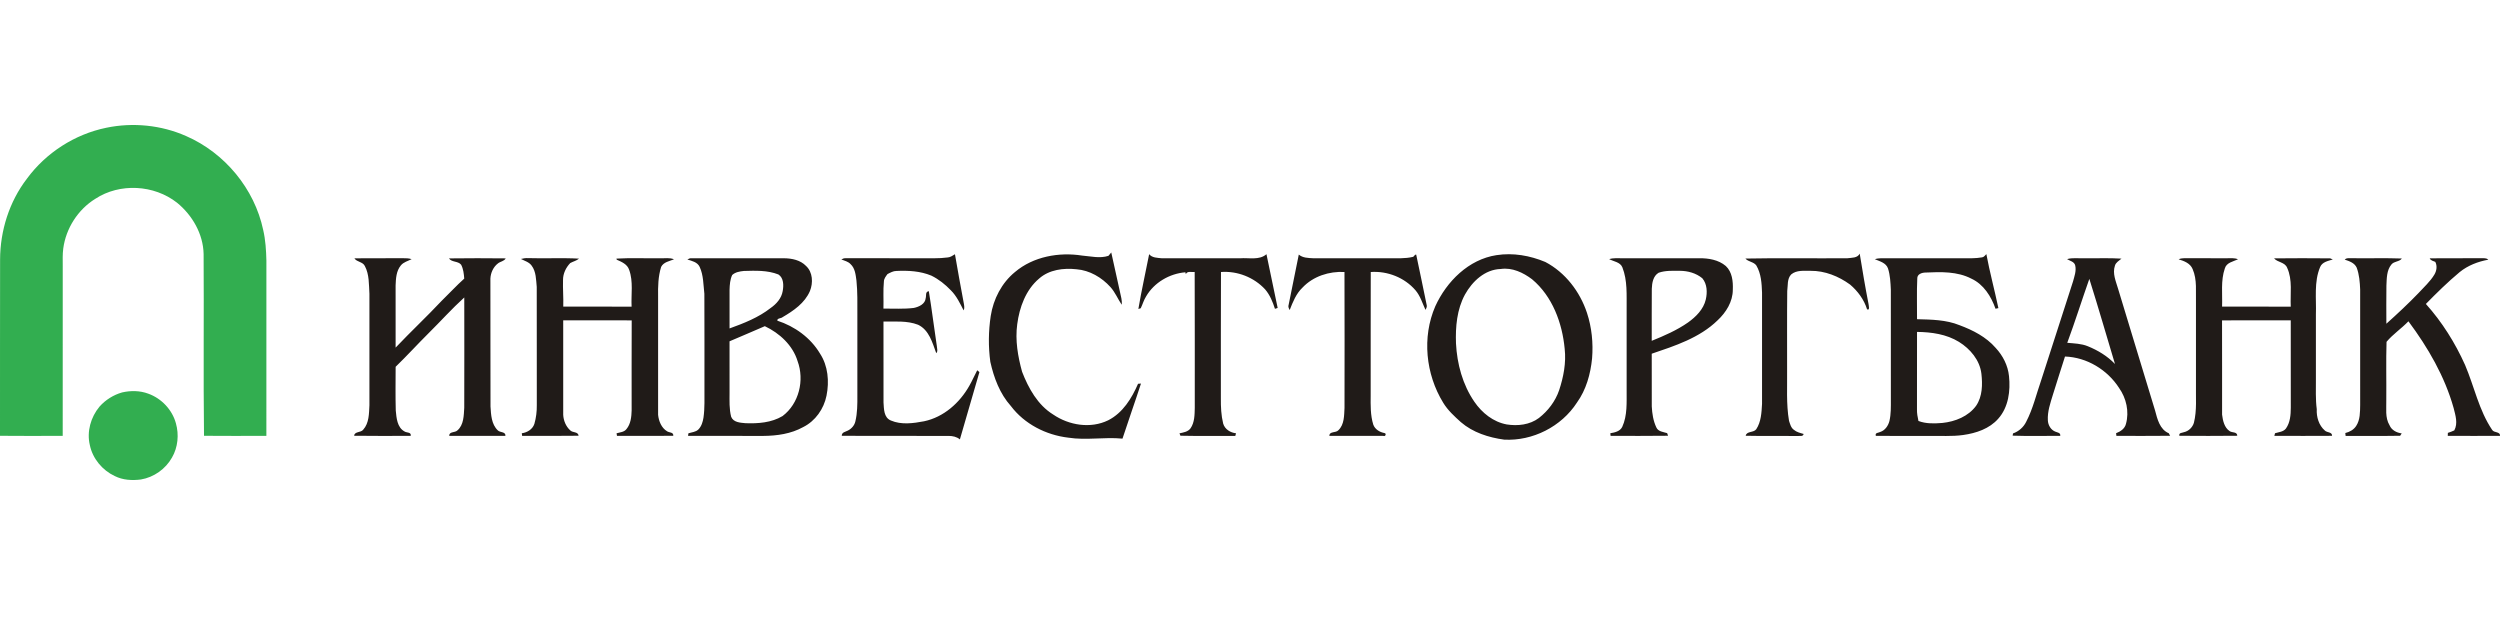
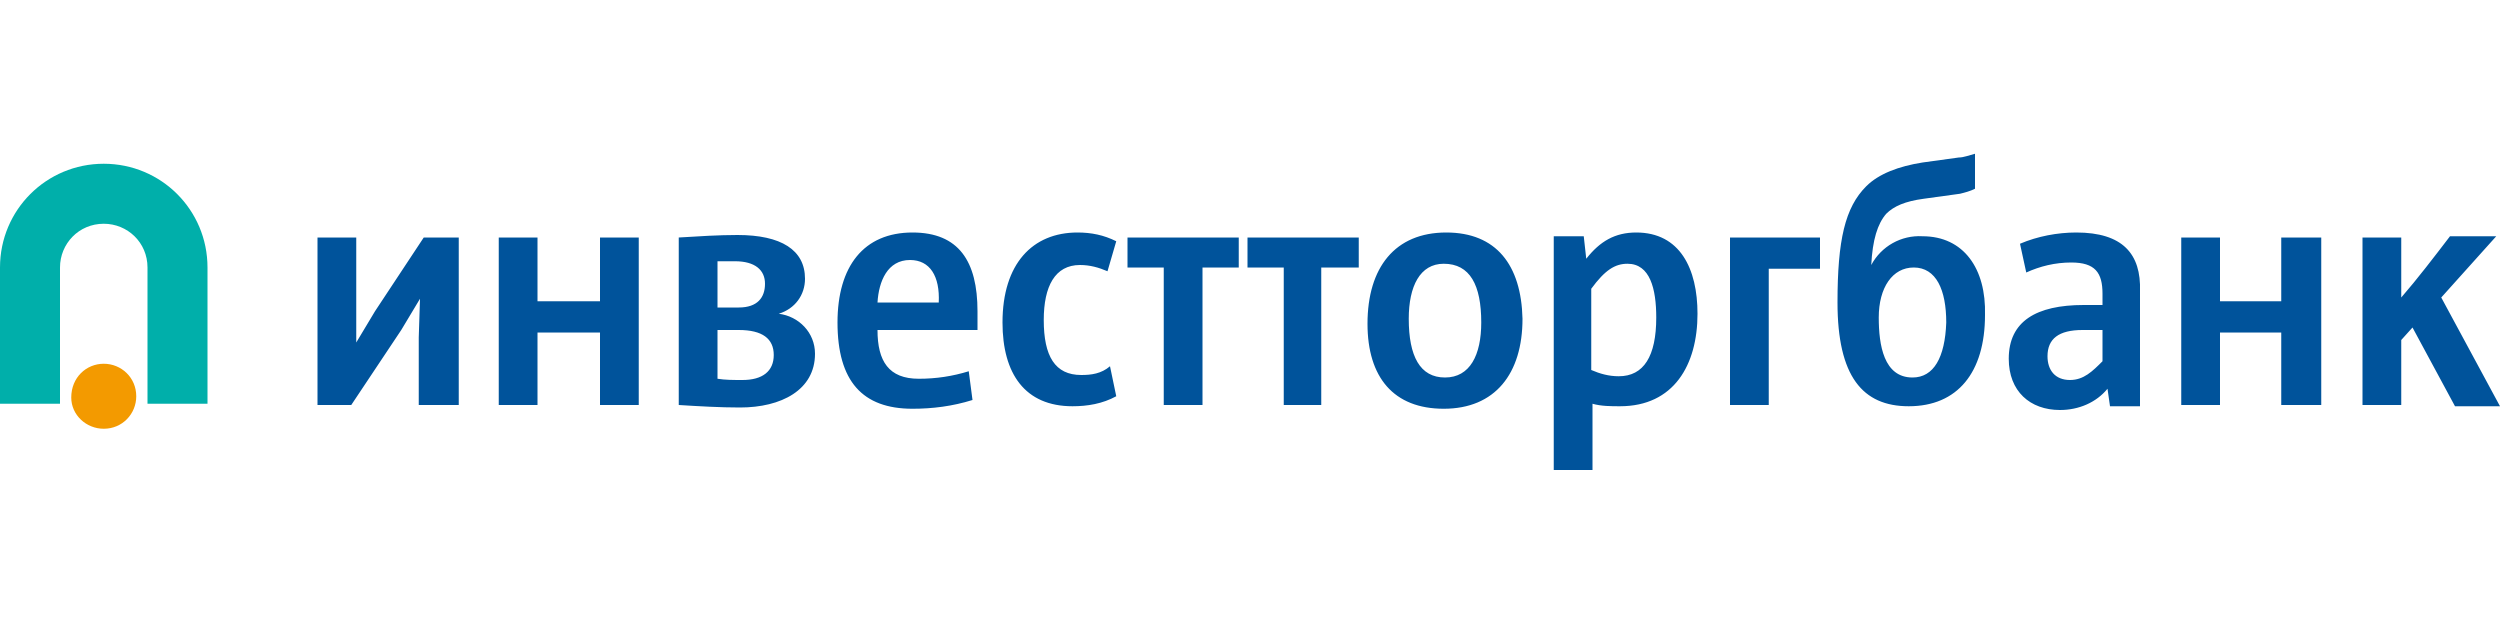
<svg xmlns="http://www.w3.org/2000/svg" viewBox="0 0 200 50">
-   <path fill="#32AE50" d="M8.501 10.221c2.13-.444 4.398-.218 6.389.664 3.084 1.342 5.468 4.212 6.165 7.509.188.808.237 1.639.257 2.466.001 4.669-.001 9.338-.002 14.007-1.663.004-3.327.014-4.989-.003-.06-4.848.002-9.698-.032-14.546-.035-1.6-.899-3.098-2.122-4.097-1.839-1.447-4.584-1.602-6.547-.313-1.385.859-2.347 2.361-2.56 3.975-.063.469-.04.943-.041 1.416.001 4.522 0 9.045-.002 13.568-1.672.009-3.345.012-5.017-.003.005-4.699-.004-9.399.007-14.1C.015 18.453.74 16.137 2.151 14.298c1.524-2.075 3.829-3.559 6.351-4.077zm1.265 21.174c-.689.197-1.324.594-1.801 1.13-.703.841-1.036 2.005-.778 3.083.223 1.079 1.001 2.015 1.994 2.476.641.326 1.385.365 2.088.275 1.038-.172 1.979-.839 2.491-1.756.475-.82.571-1.833.312-2.74-.295-1.084-1.153-1.991-2.209-2.369-.667-.251-1.408-.257-2.098-.099z" />
-   <path fill="#201B18" d="M88.676 20.466c.073-.09.148-.179.225-.268.242 1.061.468 2.125.704 3.187.069.327.174.654.131.993-.311-.463-.523-.992-.898-1.411-.699-.774-1.667-1.343-2.72-1.426-1.036-.113-2.178.028-2.986.742-1.069.899-1.578 2.304-1.754 3.656-.174 1.278.05 2.571.388 3.801.512 1.322 1.248 2.656 2.488 3.422 1.266.865 2.995 1.149 4.402.461 1.17-.593 1.883-1.757 2.388-2.921l.234-.017c-.476 1.474-1 2.932-1.479 4.406-1.44-.145-2.9.15-4.339-.079-1.779-.21-3.5-1.087-4.589-2.528-.886-.985-1.361-2.263-1.645-3.538-.165-1.214-.151-2.456.032-3.668.209-1.35.876-2.646 1.942-3.517 1.462-1.237 3.51-1.606 5.367-1.315.698.057 1.422.245 2.109.021zm-12.869.133c.22-.017.407-.146.589-.26.219 1.314.469 2.621.709 3.932.029.184.075.384-.014.56-.292-.562-.565-1.152-1.021-1.604-.452-.474-.973-.888-1.562-1.177-.881-.366-1.851-.419-2.794-.374-.262.001-.49.135-.715.251-.129.178-.281.358-.287.59-.071.721-.015 1.448-.037 2.17.808-.005 1.623.048 2.428-.052.409-.085.915-.31.953-.787.064-.198-.053-.513.25-.554.243 1.462.417 2.937.642 4.402.008.187.103.405-.048.558-.309-.841-.572-1.857-1.456-2.275-.877-.339-1.845-.244-2.766-.255.004 2.157-.002 4.314.003 6.471.037.519.014 1.214.593 1.447.835.358 1.788.224 2.653.06 1.568-.33 2.848-1.471 3.62-2.841.231-.402.413-.831.632-1.241.043.037.131.111.174.148-.52 1.794-1.043 3.589-1.562 5.384-.251-.211-.576-.277-.895-.279-2.852-.012-5.704.012-8.556-.011-.001-.292.295-.31.492-.418.287-.143.524-.408.596-.727.164-.681.165-1.385.161-2.081-.001-2.16 0-4.32 0-6.48-.002-.904.021-1.812-.073-2.712-.065-.462-.106-.982-.473-1.316-.194-.211-.484-.267-.736-.373.107-.057.221-.11.348-.097 2.018.001 4.035.001 6.053.001.699-.009 1.403.035 2.099-.062zm15.262 4.119c.047-.014.142-.044.19-.059.152-.313.243-.655.431-.951.645-1.107 1.87-1.819 3.138-1.925.01.036.03.109.04.144.122-.274.468-.134.706-.171.018 3.624.002 7.248.008 10.872-.014.555-.01 1.162-.339 1.637-.207.284-.568.332-.885.401.02.047.057.144.077.192 1.461.036 2.926.001 4.388.017.015-.053.045-.158.059-.211-.454-.053-.892-.32-1.028-.776-.162-.662-.191-1.348-.185-2.026.007-3.368-.011-6.734.009-10.102 1.314-.096 2.638.424 3.532 1.389.384.448.606 1.0.786 1.556.054-.017.164-.052.217-.068-.299-1.434-.597-2.868-.896-4.301-.574.505-1.416.268-2.114.327-2.089-.001-4.177.003-6.266-.002-.346-.038-.766-.029-1.005-.327-.281 1.463-.617 2.917-.863 4.386zm21.983-4.17c.08-.047.132-.197.244-.179.289 1.333.553 2.671.833 4.005.058.151-.027.287-.09.417-.246-.532-.412-1.115-.8-1.569-.877-1.018-2.242-1.556-3.579-1.461-.012 3.292 0 6.584-.006 9.874-.006.781-.026 1.581.208 2.334.139.38.509.601.892.675.18.02.092.317-.096.225-1.437.007-2.874.005-4.309 0 .003-.387.517-.218.722-.45.478-.452.458-1.18.49-1.788.004-3.624.011-7.248-.003-10.872-1.227-.066-2.499.34-3.355 1.245-.513.487-.776 1.155-1.028 1.799-.072-.132-.145-.275-.082-.43.27-1.336.533-2.673.81-4.008.314.272.749.272 1.14.295 2.014.002 4.027-.001 6.041 0 .656-.005 1.322.044 1.968-.113zm6.67-.137c-2.23.339-3.991 2.102-4.899 4.091-1.074 2.473-.769 5.436.634 7.717.366.604.892 1.083 1.412 1.552.963.831 2.221 1.23 3.465 1.4 2.276.124 4.58-1.043 5.819-2.961.744-1.032 1.089-2.29 1.214-3.542.099-1.224-.025-2.473-.41-3.641-.564-1.699-1.733-3.23-3.331-4.069-1.225-.513-2.582-.753-3.904-.546zm.34 1.107c.912-.132 1.796.289 2.505.825 1.628 1.362 2.412 3.491 2.607 5.556.127 1.126-.092 2.257-.445 3.324-.301.878-.885 1.648-1.616 2.216-.726.548-1.697.655-2.575.516-1.075-.197-1.983-.926-2.588-1.813-.94-1.365-1.386-3.027-1.471-4.669-.047-1.329.072-2.722.719-3.911.587-1.054 1.593-2.008 2.864-2.043zm27.744-.86c.34-.045.791-.007.971-.366.217 1.333.438 2.665.699 3.99.011.12.143.586-.111.464-.24-.777-.743-1.458-1.359-1.981-.914-.666-2.02-1.112-3.166-1.099-.522.005-1.118-.073-1.547.29-.335.351-.252.884-.314 1.327-.025 2.09-.005 4.181-.011 6.271.02 1.37-.079 2.752.153 4.109.086.257.152.557.391.724.22.186.506.251.778.329-.045.221-.281.145-.441.162-1.398-.015-2.798.015-4.195-.017.08-.389.629-.23.845-.521.393-.594.425-1.339.464-2.031.001-2.97.001-5.939 0-8.909-.027-.737-.072-1.513-.456-2.162-.212-.3-.641-.283-.873-.553 2.723-.056 5.449-.002 8.172-.026zm10.764-.07c.151-.02.235-.162.339-.258.27 1.449.659 2.875.962 4.319-.057.013-.172.038-.229.051-.347-.985-.954-1.959-1.935-2.409-1.119-.581-2.42-.544-3.644-.488-.298 0-.698.118-.681.487-.053 1.08-.009 2.164-.02 3.246 1.142.03 2.325.041 3.4.479 1.069.398 2.129.937 2.889 1.813.578.62.983 1.409 1.069 2.259.126 1.178-.042 2.491-.858 3.406-.706.808-1.775 1.163-2.807 1.307-.914.13-1.839.054-2.757.074-1.411-.003-2.821.007-4.231-.005-.086-.269.211-.232.354-.314.385-.123.636-.494.733-.872.13-.56.115-1.139.115-1.71-.002-2.932.001-5.866-.002-8.799-.027-.57-.052-1.152-.227-1.699-.158-.451-.662-.57-1.052-.739.325-.11.673-.069 1.012-.074 1.976.001 3.952-.001 5.93 0 .546-.002 1.098.023 1.64-.074zm-5.208 5.965c-.006 2.062 0 4.124-.004 6.186-.009.317.049.629.117.939.609.232 1.274.21 1.913.158 1.022-.105 2.085-.524 2.705-1.38.505-.747.516-1.7.419-2.564-.13-1.082-.893-1.984-1.796-2.542-1.002-.617-2.2-.785-3.354-.797zM28.353 20.669c1.298-.022 2.599.001 3.899-.012.229-.004.46.004.679.075-.294.152-.648.232-.863.501-.37.443-.398 1.05-.42 1.6-.005 1.659-.007 3.318.001 4.976 1.207-1.272 2.489-2.473 3.691-3.751.605-.584 1.172-1.208 1.799-1.769-.029-.379-.069-.772-.248-1.112-.248-.307-.754-.182-.974-.505 1.513-.021 3.028-.017 4.542-.002-.131.231-.428.246-.622.402-.371.282-.583.753-.605 1.213.01 3.409-.004 6.819.008 10.229.041.66.07 1.425.583 1.914.178.189.643.092.61.441-1.499.002-2.997.007-4.495-.002-.009-.364.455-.236.653-.433.517-.444.509-1.19.549-1.814.01-2.941.004-5.882.002-8.823-.997.903-1.893 1.91-2.85 2.854-.892.886-1.737 1.817-2.641 2.692-.003 1.164-.022 2.33.01 3.494.056.595.11 1.358.699 1.678.172.122.553.034.497.353-1.51.002-3.019.017-4.529-.007.046-.367.539-.232.73-.488.475-.53.46-1.288.496-1.955.004-2.972.005-5.944 0-8.916-.047-.742-.005-1.542-.364-2.215-.164-.354-.64-.316-.837-.618zm13.319.049c.186-.046.377-.082.572-.069 1.358.044 2.72-.033 4.077.041-.204.174-.474.227-.703.355-.344.361-.579.844-.576 1.351-.022.711.042 1.423.019 2.134 1.822-.004 3.644-.004 5.467.001-.05-.979.149-2.004-.196-2.946-.148-.45-.597-.634-.993-.809-.007-.022-.02-.065-.026-.087 1.163-.069 2.333-.01 3.5-.03.368.02.759-.066 1.108.087-.366.145-.837.22-1.031.607-.237.764-.256 1.575-.242 2.368.001 3.154 0 6.31 0 9.464.05.5.267 1.048.716 1.316.174.123.527.055.499.363-1.502.017-3.003.002-4.505.007-.008-.052-.024-.156-.033-.208.274-.08.612-.091.796-.341.338-.409.396-.968.41-1.477.002-2.406-.008-4.81.005-7.215-1.826-.009-3.652-.002-5.479-.002.004 2.518.003 5.036 0 7.553.022.462.215.938.565 1.25.195.202.625.084.666.428-1.506.024-3.013.007-4.519.009-.007-.052-.019-.155-.025-.207.438-.059.862-.316 1.006-.751.14-.486.202-.994.194-1.5-.007-3.152.005-6.304-.005-9.455-.057-.577-.043-1.22-.408-1.705-.207-.289-.561-.378-.859-.533zm13.317.042c.103-.056.211-.118.338-.1 2.463.001 4.926-.001 7.388.001.63.004 1.316.143 1.769.616.542.499.575 1.356.311 2.005-.412.964-1.317 1.581-2.19 2.091-.119.113-.445.069-.419.281 1.393.451 2.665 1.368 3.418 2.638.643.981.744 2.23.518 3.358-.211 1.059-.893 2.032-1.868 2.517-.971.54-2.099.699-3.195.706-2.004-.004-4.009.003-6.013-.004l.026-.203c.268-.09.585-.098.798-.308.248-.252.355-.605.408-.946.112-.768.07-1.546.078-2.319-.004-2.53.008-5.061-.007-7.591-.084-.721-.065-1.484-.378-2.155-.181-.383-.62-.472-.983-.587zm3.587 1.239c-.172.367-.199.782-.212 1.181v3.095c1.153-.416 2.318-.873 3.29-1.637.462-.322.868-.778.962-1.351.083-.451.087-1.053-.344-1.33-.877-.345-1.839-.307-2.764-.28-.324.034-.686.092-.931.323zm-.213 5.306c.003 1.372 0 2.745.001 4.119 0 .641-.034 1.295.13 1.922.18.448.726.47 1.137.509 1.009.041 2.087-.038 2.973-.57 1.318-.991 1.766-2.869 1.203-4.394-.388-1.274-1.445-2.239-2.62-2.797-.936.414-1.885.803-2.823 1.21zm70.373-6.574c.336-.107.694-.068 1.043-.071 2.052 0 4.102.001 6.154-.001.744-.008 1.548.123 2.132.622.51.477.587 1.228.56 1.889.003.96-.539 1.824-1.221 2.459-1.44 1.403-3.404 2.037-5.265 2.668-.001 1.406-.005 2.812.003 4.219.029.572.118 1.155.365 1.677.146.339.558.362.865.458.018.052.054.157.073.209-1.533.024-3.066.007-4.598.009-.005-.053-.016-.157-.022-.21.356-.059.772-.147.952-.503.423-.922.348-1.966.354-2.955.001-2.162.001-4.323 0-6.485-.011-1.114.077-2.273-.342-3.33-.171-.422-.697-.464-1.053-.654zm3.954 1.089c-.44.261-.529.814-.546 1.281-.017 1.387.003 2.776-.006 4.165 1.005-.407 2.011-.844 2.903-1.467.636-.454 1.241-1.056 1.423-1.841.131-.566.112-1.234-.278-1.696-.496-.412-1.153-.595-1.791-.597-.571-.002-1.159-.035-1.705.155zm32.676-1.091c.436-.128.902-.049 1.351-.069 1 .017 2-.035 3 .03-.193.169-.449.301-.523.563-.212.62.077 1.247.249 1.837.976 3.252 1.984 6.496 2.962 9.748.182.684.373 1.517 1.098 1.822.025.051.078.153.106.203-1.433.019-2.864.005-4.297.007-.008-.054-.02-.161-.025-.214.35-.132.699-.359.791-.75.27-.977.028-2.052-.554-2.872-.935-1.455-2.586-2.454-4.325-2.512-.339 1.018-.64 2.048-.971 3.067-.201.66-.438 1.33-.4 2.03.012.388.242.787.62.92.163.071.405.075.373.328-1.27-.001-2.541.03-3.809-.014.008-.044.021-.134.029-.179.458-.161.844-.496 1.056-.936.544-1.042.808-2.199 1.192-3.303.853-2.639 1.703-5.276 2.552-7.915.111-.411.275-.843.179-1.272-.063-.317-.426-.372-.654-.518zm1.781 1.58c-.6 1.702-1.141 3.424-1.766 5.116.551.051 1.123.06 1.642.273.808.328 1.571.788 2.175 1.422-.68-2.27-1.34-4.548-2.051-6.81zm7.143-1.563c.242-.119.518-.084.781-.088 1.028.004 2.054.003 3.081.001.298.007.608-.041.89.085-.382.179-.923.258-1.056.731-.338.981-.181 2.037-.22 3.053 1.832.001 3.663-.005 5.494.004-.05-1.034.158-2.144-.29-3.114-.183-.452-.763-.421-1.044-.749 1.494-.015 2.991-.017 4.485-.001.054.022.16.066.215.088-.376.122-.844.195-1.015.605-.505 1.198-.295 2.527-.339 3.789-.001 1.722-.001 3.445 0 5.166.005.807-.037 1.616.069 2.419-.034.622.166 1.296.65 1.711.173.176.585.096.574.42-1.538.01-3.08.008-4.617.001.013-.052.041-.156.054-.208.297-.093.666-.108.874-.378.338-.478.384-1.086.387-1.655-.003-2.333.005-4.667-.003-7.001-1.833.007-3.666-.001-5.497.005.012 2.513-.002 5.028.004 7.541.06.475.176 1.035.604 1.318.199.145.606.035.611.372-1.546.018-3.09.013-4.633.002-.054-.263.223-.223.37-.29.372-.08.682-.384.792-.746.254-1.005.142-2.047.166-3.072v-6.491c-.028-.912.109-1.88-.268-2.741-.192-.464-.679-.642-1.119-.778zm13.29.023c.15-.162.382-.098.58-.112 1.331.02 2.661-.025 3.99.024-.203.269-.62.21-.833.474-.392.466-.375 1.117-.404 1.69-.016 1.018-.005 2.036-.004 3.054.882-.792 1.75-1.6 2.572-2.454.436-.481.937-.918 1.272-1.483.18-.301.237-.692.07-1.012-.164-.072-.367-.103-.445-.281 1.371-.022 2.743.001 4.117-.012.188.007.416-.034.568.118-.828.152-1.634.46-2.293.996-.951.792-1.833 1.662-2.7 2.545 1.298 1.447 2.343 3.116 3.138 4.888.734 1.722 1.103 3.616 2.164 5.187.151.254.648.114.628.476-1.391.008-2.786.008-4.178 0 .002-.059.004-.178.006-.237.173-.052.347-.119.516-.199.305-.564.089-1.211-.054-1.79-.711-2.533-2.052-4.841-3.616-6.938-.552.577-1.242 1.034-1.751 1.642-.048 1.541-.005 3.087-.02 4.631.02.686-.115 1.425.261 2.046.164.395.567.593.972.651-.032.047-.095.142-.125.189-1.453.026-2.907 0-4.362.012-.006-.057-.02-.174-.024-.232.343-.084.669-.259.868-.565.323-.49.31-1.106.321-1.671-.001-3.082.004-6.162-.001-9.244-.025-.588-.07-1.193-.277-1.749-.171-.382-.589-.521-.956-.643z" />
+   <path fill="#00afaa" d="M8.3 13.1c-4.6 0-8.3 3.7-8.3 8.3v10.9h4.8V21.4c0-1.9 1.5-3.5 3.5-3.5 1.9 0 3.5 1.5 3.5 3.5v10.9h4.8V21.4c0-4.6-3.7-8.3-8.3-8.3z" />
+   <path fill="#f39a00" d="M8.3 29.1c1.4 0 2.6 1.1 2.6 2.6 0 1.4-1.1 2.6-2.6 2.6-1.4 0-2.6-1.1-2.6-2.5 0-1.6 1.2-2.7 2.6-2.7z" />
+   <path fill="#00539b" d="M30 24.9l-1.5 2.5V19h-3.1v13.4h2.7l4-6 1.5-2.5-.1 3.1v5.4h3.2V19h-2.8zM48 24.1h-5V19h-3.1v13.4H43v-5.8h5v5.8h3.1V19H48zM62.3 25.1c1.3-.4 2.1-1.5 2.1-2.8 0-2.3-1.9-3.5-5.4-3.5-1.5 0-3.1.1-4.7.2v13.4c1.6.1 3.3.2 4.9.2 3.3 0 6-1.4 6-4.3 0-1.7-1.3-3-2.9-3.2zm-4.9-4.2h1.4c1.6 0 2.4.7 2.4 1.8s-.6 1.9-2.1 1.9h-1.7v-3.7zm2 9.5c-.7 0-1.4 0-2-.1v-3.9h1.7c1.9 0 2.8.7 2.8 2s-.9 2-2.5 2zM73 18.6c-3.9 0-6 2.7-6 7.2 0 4.7 2 6.9 6 6.9 1.6 0 3.2-.2 4.8-.7l-.3-2.3c-1.3.4-2.6.6-4 .6-2.4 0-3.3-1.4-3.3-3.9h8v-1.5c0-4-1.5-6.3-5.2-6.3zm-2.8 5.6c.1-1.7.8-3.4 2.6-3.4 1.6 0 2.4 1.3 2.3 3.4h-4.9zM86.5 30c-2.1 0-3-1.5-3-4.4 0-2.7.9-4.4 2.9-4.4.8 0 1.5.2 2.2.5l.7-2.4c-1-.5-2-.7-3.1-.7-3.6 0-6 2.5-6 7.2 0 4.1 1.8 6.7 5.6 6.7 1.2 0 2.4-.2 3.5-.8l-.5-2.4c-.7.6-1.5.7-2.3.7zM90.2 21.4h2.9v11h3.1v-11h2.9V19h-8.9zM99.8 21.4h2.9v11h3v-11h3V19h-8.9zM115.7 18.6c-4.1 0-6.3 2.8-6.3 7.3 0 4.3 2.1 6.8 6.1 6.8 4.1 0 6.3-2.8 6.3-7.2-.1-4.3-2.1-6.9-6.1-6.9zm-.1 11.6c-2 0-2.9-1.7-2.9-4.7 0-2.6.9-4.4 2.8-4.4 2.1 0 3 1.7 3 4.7 0 2.6-.9 4.4-2.9 4.4zM130.9 18.6c-1.7 0-2.9.7-4 2.1l-.2-1.8h-2.4v18.7h3.1v-5.3c.7.2 1.5.2 2.2.2 4.3 0 6.2-3.3 6.2-7.4 0-3.6-1.4-6.5-4.9-6.5zm-1.4 11.5c-.8 0-1.5-.2-2.2-.5v-6.5c1.1-1.5 1.9-2 2.9-2 1.8 0 2.3 2 2.3 4.3 0 3.1-1 4.7-3 4.7zM138.4 32.4h3.1V21.5h4.1V19h-7.2zM153.8 18.9c-1.7-.1-3.3.8-4.1 2.3.1-2 .5-3.3 1.2-4.1.6-.6 1.5-1 3-1.2l2.9-.4c.4-.1.8-.2 1.2-.4v-2.8c-.4.1-.9.3-1.3.3l-2.9.4c-1.9.3-3.5.9-4.5 1.9-1.7 1.7-2.3 4.3-2.3 9.3 0 5.9 2 8.3 5.7 8.3 3.9 0 6.1-2.7 6.1-7.3.1-3.7-1.7-6.3-5-6.3zm-.8 11.3c-2.3 0-2.7-2.6-2.7-4.8 0-2.4 1.1-4 2.8-4 1.8 0 2.6 1.8 2.6 4.4-.1 2.8-1 4.4-2.7 4.4zM166.1 18.6c-1.5 0-3.1.3-4.5.9l.5 2.3c1.1-.5 2.3-.8 3.6-.8 1.9 0 2.5.8 2.5 2.5v.9h-1.5c-3.8 0-6 1.3-6 4.3 0 2.6 1.7 4.1 4.1 4.1 1.5 0 2.9-.6 3.8-1.7l.2 1.4h2.4v-9.2c.1-3-1.4-4.7-5.1-4.7zm2.1 10.3c-.8.8-1.5 1.5-2.6 1.5-1.2 0-1.8-.8-1.8-1.9 0-1.4.9-2.1 2.8-2.1h1.6v2.5zM182.5 24.1h-4.9V19h-3.1v13.4h3.1v-5.8h4.9v5.8h3.2V19h-3.2zM195.3 23.8l4.4-4.9H196c-1.3 1.7-2.6 3.4-3.9 4.9V19H189v13.4h3.1v-5.2l.9-1 3.4 6.3h3.6l-4.7-8.7z" />
</svg>
